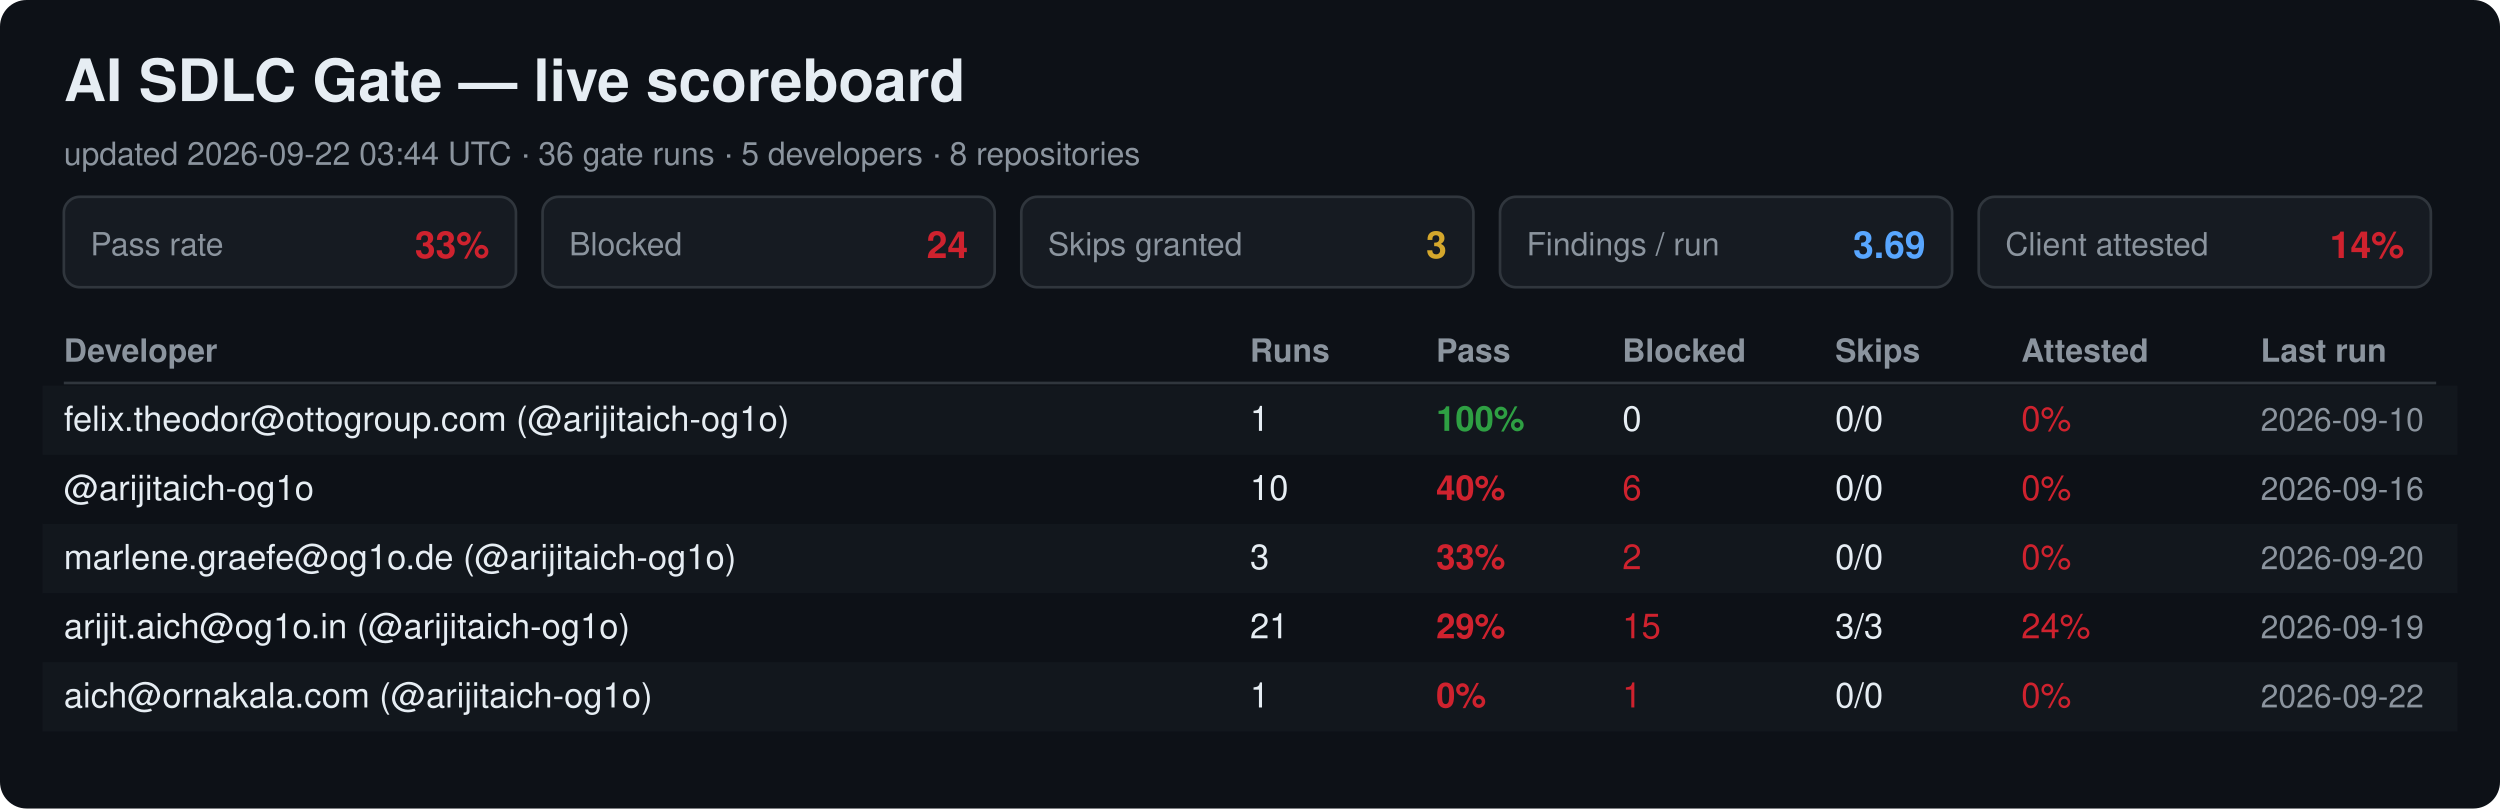
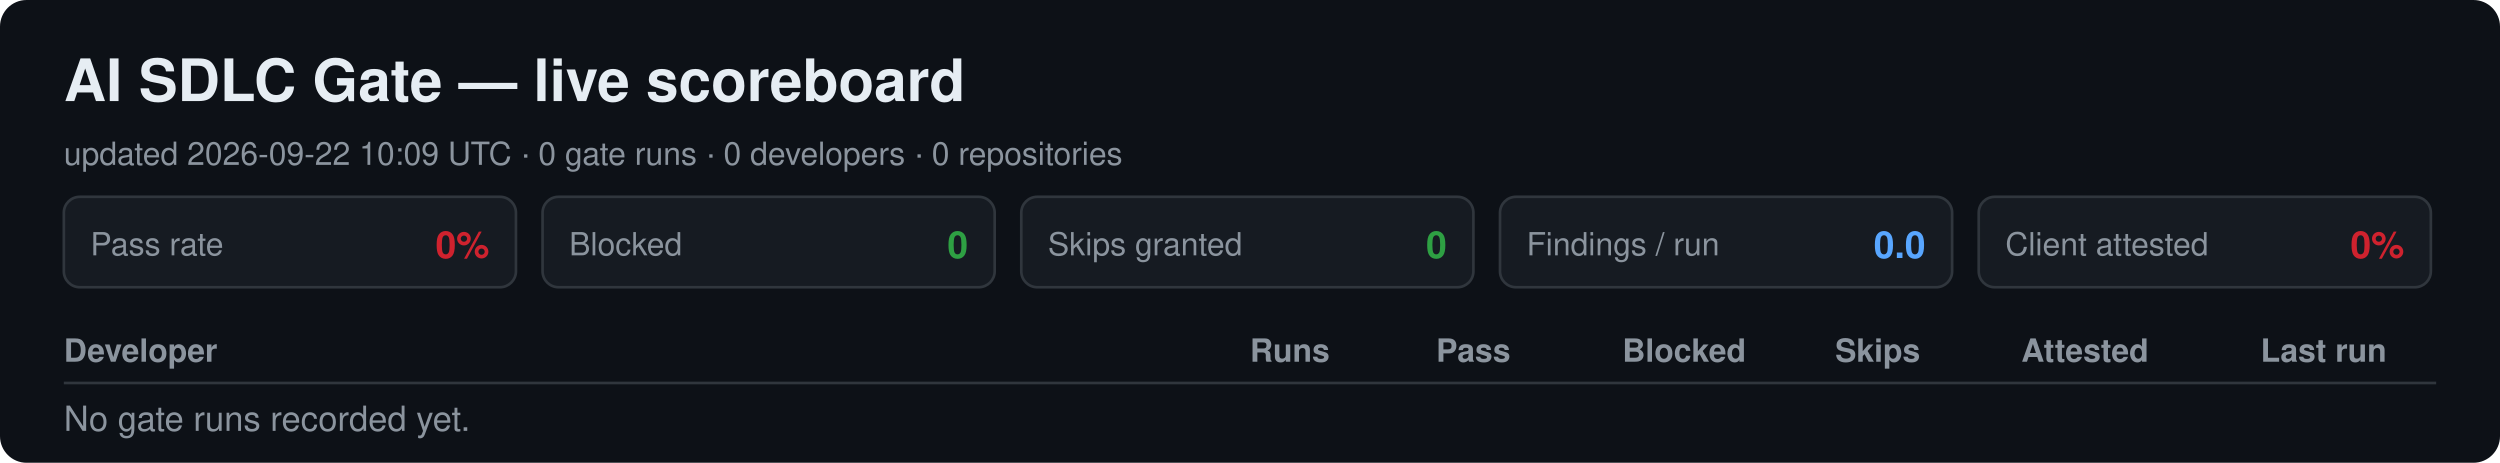
- <svg xmlns="http://www.w3.org/2000/svg" width="940" height="304" viewBox="0 0 940 304" font-family="Segoe UI, Helvetica, Arial, sans-serif">
-   <rect width="940" height="304" rx="10" fill="#0d1117" />
+ <svg xmlns="http://www.w3.org/2000/svg" width="940" height="174" viewBox="0 0 940 174" font-family="Segoe UI, Helvetica, Arial, sans-serif">
+   <rect width="940" height="174" rx="10" fill="#0d1117" />
  <text x="24" y="38" font-size="22" font-weight="700" fill="#e6edf3">AI SDLC Gate — live scoreboard</text>
-   <text x="24" y="62" font-size="12" fill="#8b949e">updated 2026-09-22 03:44 UTC · 36 gate runs · 5 developers · 8 repositories</text>
+   <text x="24" y="62" font-size="12" fill="#8b949e">updated 2026-09-22 10:09 UTC · 0 gate runs · 0 developers · 0 repositories</text>
  <rect x="24" y="74" width="170" height="34" rx="6" fill="#161b22" stroke="#30363d" />
  <text x="34" y="96" font-size="12" fill="#8b949e">Pass rate</text>
-   <text x="184" y="97" font-size="14" font-weight="700" fill="#cf222e" text-anchor="end">33%</text>
+   <text x="184" y="97" font-size="14" font-weight="700" fill="#cf222e" text-anchor="end">0%</text>
  <rect x="204" y="74" width="170" height="34" rx="6" fill="#161b22" stroke="#30363d" />
  <text x="214" y="96" font-size="12" fill="#8b949e">Blocked</text>
-   <text x="364" y="97" font-size="14" font-weight="700" fill="#cf222e" text-anchor="end">24</text>
+   <text x="364" y="97" font-size="14" font-weight="700" fill="#2ea043" text-anchor="end">0</text>
  <rect x="384" y="74" width="170" height="34" rx="6" fill="#161b22" stroke="#30363d" />
  <text x="394" y="96" font-size="12" fill="#8b949e">Skips granted</text>
-   <text x="544" y="97" font-size="14" font-weight="700" fill="#d4a72c" text-anchor="end">3</text>
+   <text x="544" y="97" font-size="14" font-weight="700" fill="#2ea043" text-anchor="end">0</text>
  <rect x="564" y="74" width="170" height="34" rx="6" fill="#161b22" stroke="#30363d" />
  <text x="574" y="96" font-size="12" fill="#8b949e">Findings / run</text>
-   <text x="724" y="97" font-size="14" font-weight="700" fill="#58a6ff" text-anchor="end">3.69</text>
+   <text x="724" y="97" font-size="14" font-weight="700" fill="#58a6ff" text-anchor="end">0.0</text>
  <rect x="744" y="74" width="170" height="34" rx="6" fill="#161b22" stroke="#30363d" />
  <text x="754" y="96" font-size="12" fill="#8b949e">Client attested</text>
-   <text x="904" y="97" font-size="14" font-weight="700" fill="#cf222e" text-anchor="end">14%</text>
+   <text x="904" y="97" font-size="14" font-weight="700" fill="#cf222e" text-anchor="end">0%</text>
  <text x="24" y="136" font-size="12" font-weight="700" fill="#8b949e">Developer</text>
  <text x="470" y="136" font-size="12" font-weight="700" fill="#8b949e">Runs</text>
  <text x="540" y="136" font-size="12" font-weight="700" fill="#8b949e">Pass</text>
  <text x="610" y="136" font-size="12" font-weight="700" fill="#8b949e">Blocked</text>
  <text x="690" y="136" font-size="12" font-weight="700" fill="#8b949e">Skips</text>
  <text x="760" y="136" font-size="12" font-weight="700" fill="#8b949e">Attested</text>
  <text x="850" y="136" font-size="12" font-weight="700" fill="#8b949e">Last run</text>
  <line x1="24" y1="144" x2="916" y2="144" stroke="#30363d" />
-   <rect x="16" y="145" width="908" height="26" fill="#161b22" opacity="0.6" />
-   <text x="24" y="162" font-size="13" fill="#e6edf3">felix.theodor@ottogroup.com (@arijitaich-og1o)</text>
-   <text x="470" y="162" font-size="13" fill="#e6edf3">1</text>
-   <text x="540" y="162" font-size="13" font-weight="700" fill="#2ea043">100%</text>
-   <text x="610" y="162" font-size="13" fill="#e6edf3">0</text>
-   <text x="690" y="162" font-size="13" fill="#e6edf3">0/0</text>
-   <text x="760" y="162" font-size="13" fill="#cf222e">0%</text>
-   <text x="850" y="162" font-size="12" fill="#8b949e">2026-09-10</text>
-   <text x="24" y="188" font-size="13" fill="#e6edf3">@arijitaich-og1o</text>
-   <text x="470" y="188" font-size="13" fill="#e6edf3">10</text>
-   <text x="540" y="188" font-size="13" font-weight="700" fill="#cf222e">40%</text>
-   <text x="610" y="188" font-size="13" fill="#cf222e">6</text>
-   <text x="690" y="188" font-size="13" fill="#e6edf3">0/0</text>
-   <text x="760" y="188" font-size="13" fill="#cf222e">0%</text>
-   <text x="850" y="188" font-size="12" fill="#8b949e">2026-09-16</text>
-   <rect x="16" y="197" width="908" height="26" fill="#161b22" opacity="0.6" />
-   <text x="24" y="214" font-size="13" fill="#e6edf3">marlene.graefe@og1o.de (@arijitaich-og1o)</text>
-   <text x="470" y="214" font-size="13" fill="#e6edf3">3</text>
-   <text x="540" y="214" font-size="13" font-weight="700" fill="#cf222e">33%</text>
-   <text x="610" y="214" font-size="13" fill="#cf222e">2</text>
-   <text x="690" y="214" font-size="13" fill="#e6edf3">0/0</text>
-   <text x="760" y="214" font-size="13" fill="#cf222e">0%</text>
-   <text x="850" y="214" font-size="12" fill="#8b949e">2026-09-20</text>
-   <text x="24" y="240" font-size="13" fill="#e6edf3">arijit.aich@og1o.in (@arijitaich-og1o)</text>
-   <text x="470" y="240" font-size="13" fill="#e6edf3">21</text>
-   <text x="540" y="240" font-size="13" font-weight="700" fill="#cf222e">29%</text>
-   <text x="610" y="240" font-size="13" fill="#cf222e">15</text>
-   <text x="690" y="240" font-size="13" fill="#e6edf3">3/3</text>
-   <text x="760" y="240" font-size="13" fill="#cf222e">24%</text>
-   <text x="850" y="240" font-size="12" fill="#8b949e">2026-09-19</text>
-   <rect x="16" y="249" width="908" height="26" fill="#161b22" opacity="0.6" />
-   <text x="24" y="266" font-size="13" fill="#e6edf3">aich@ornakala.com (@arijitaich-og1o)</text>
-   <text x="470" y="266" font-size="13" fill="#e6edf3">1</text>
-   <text x="540" y="266" font-size="13" font-weight="700" fill="#cf222e">0%</text>
-   <text x="610" y="266" font-size="13" fill="#cf222e">1</text>
-   <text x="690" y="266" font-size="13" fill="#e6edf3">0/0</text>
-   <text x="760" y="266" font-size="13" fill="#cf222e">0%</text>
-   <text x="850" y="266" font-size="12" fill="#8b949e">2026-09-22</text>
+   <text x="24" y="162" font-size="13" fill="#8b949e">No gate runs recorded yet.</text>
</svg>
